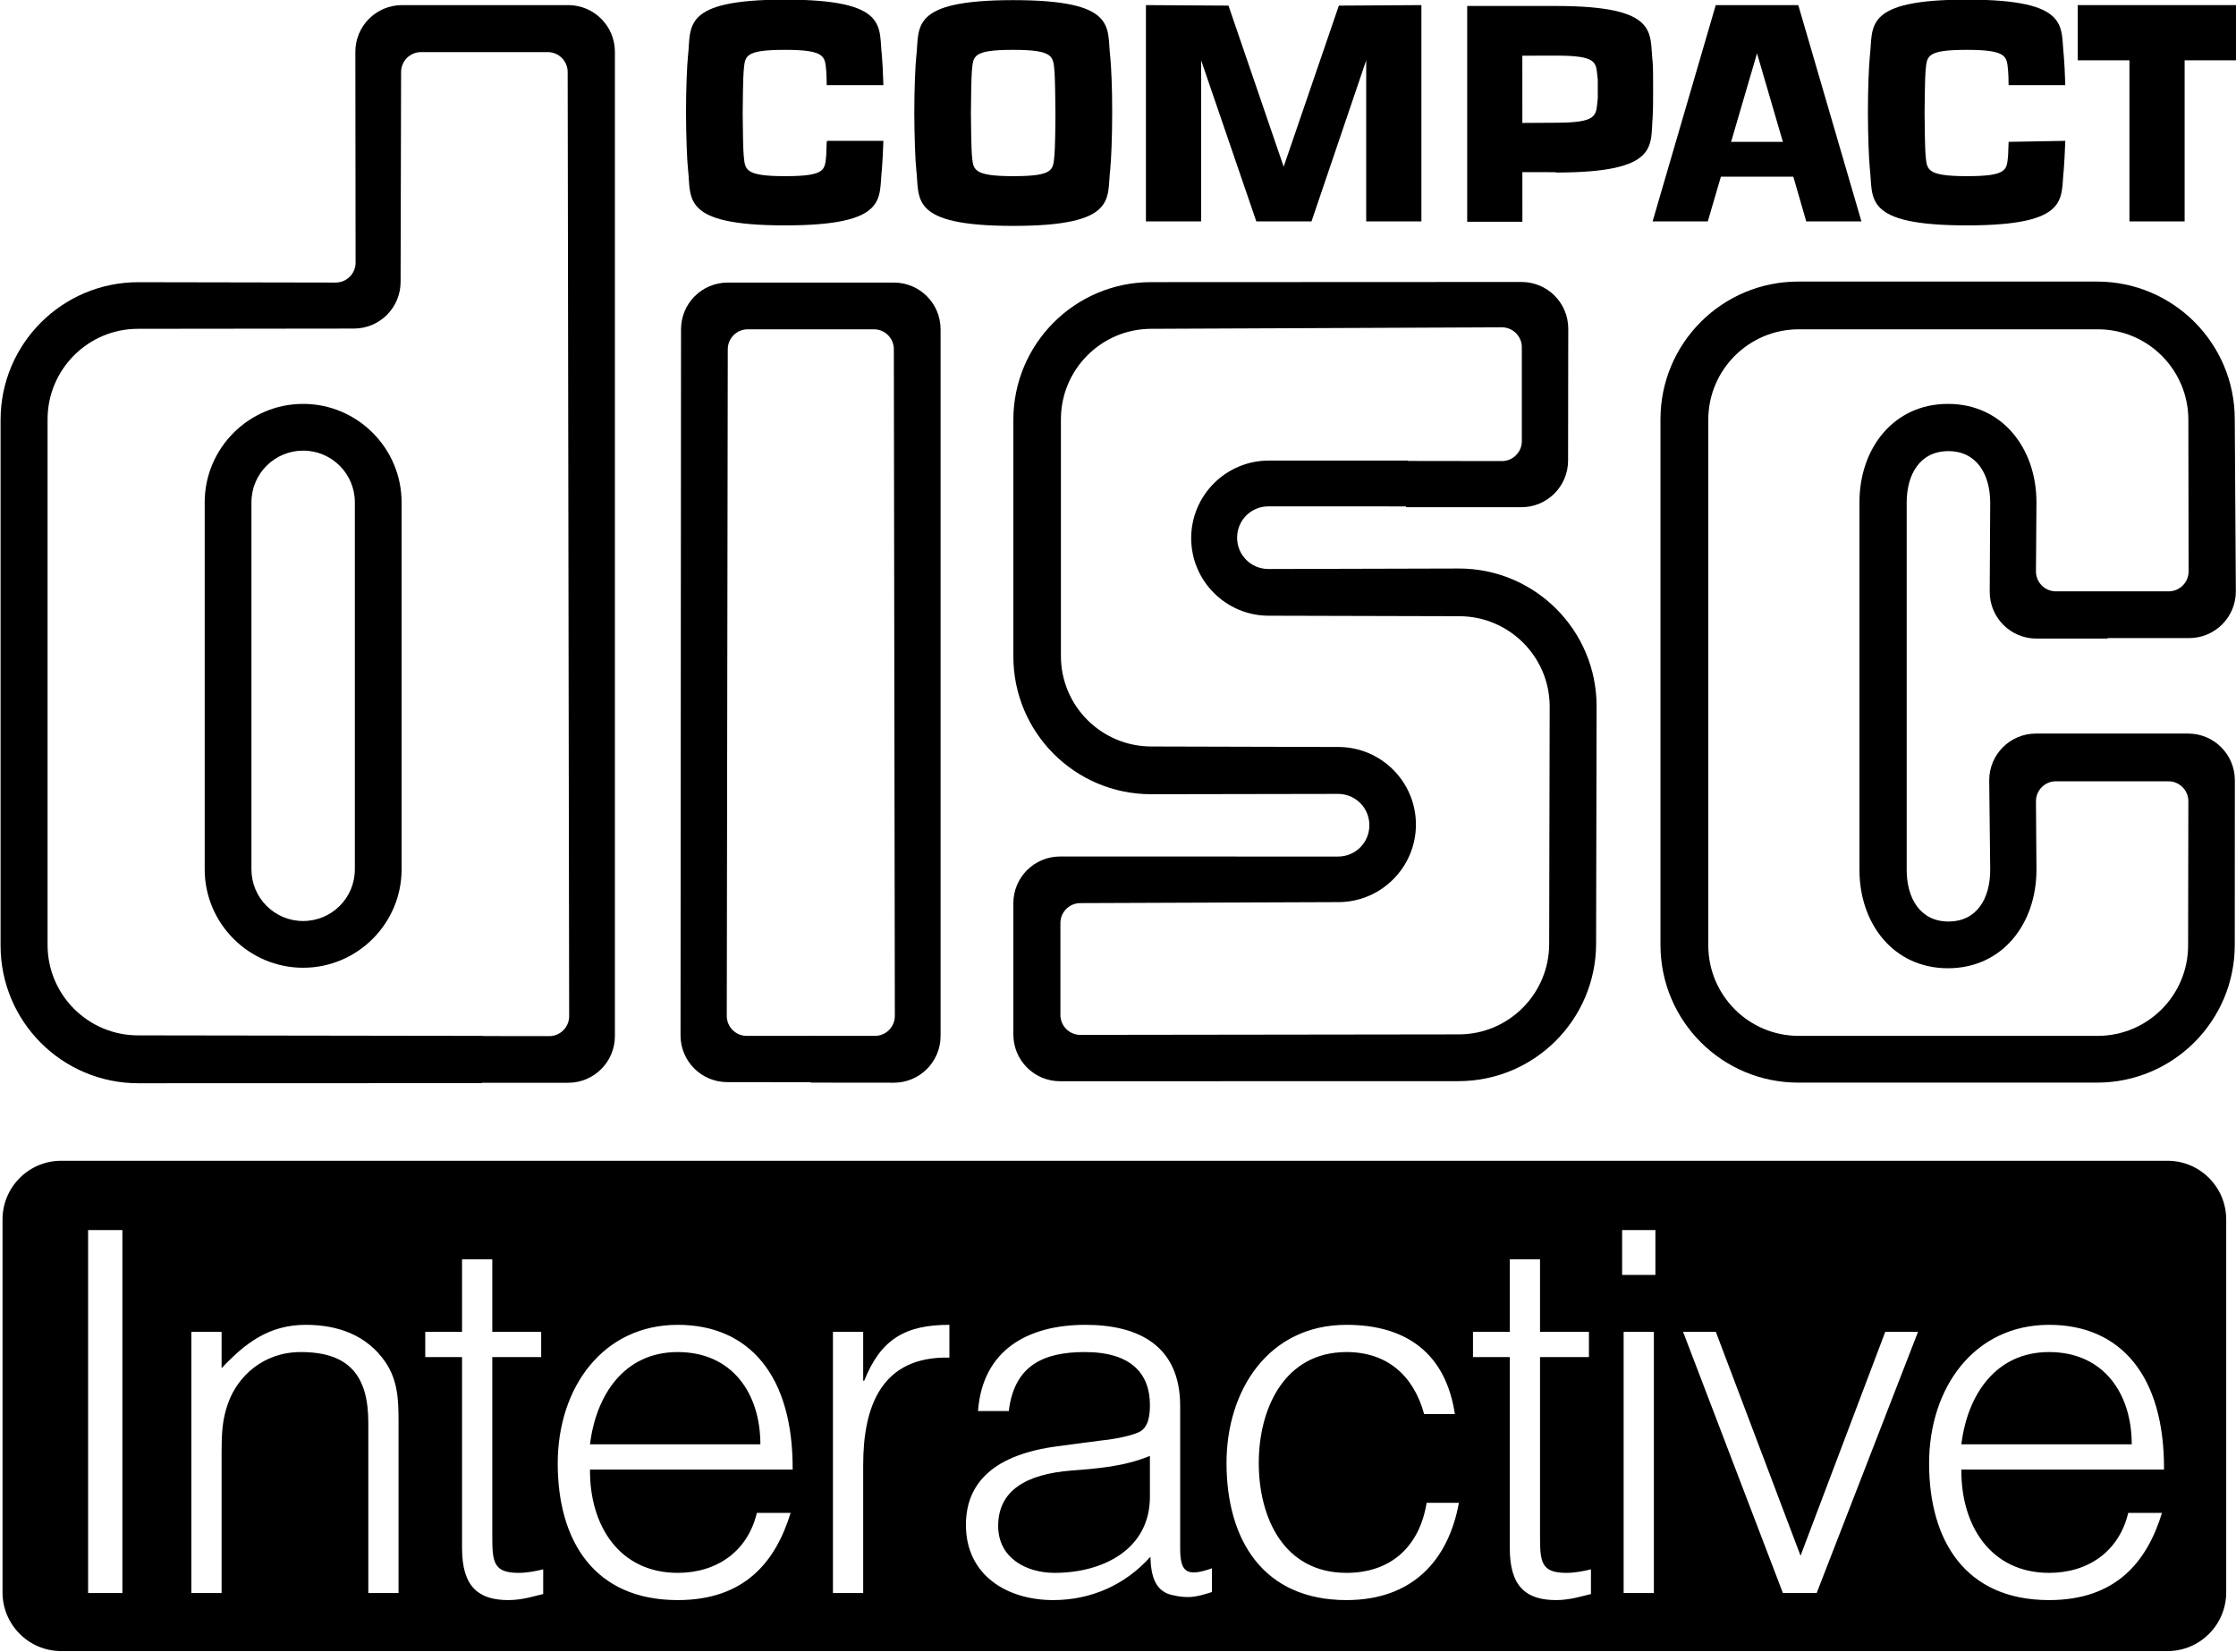
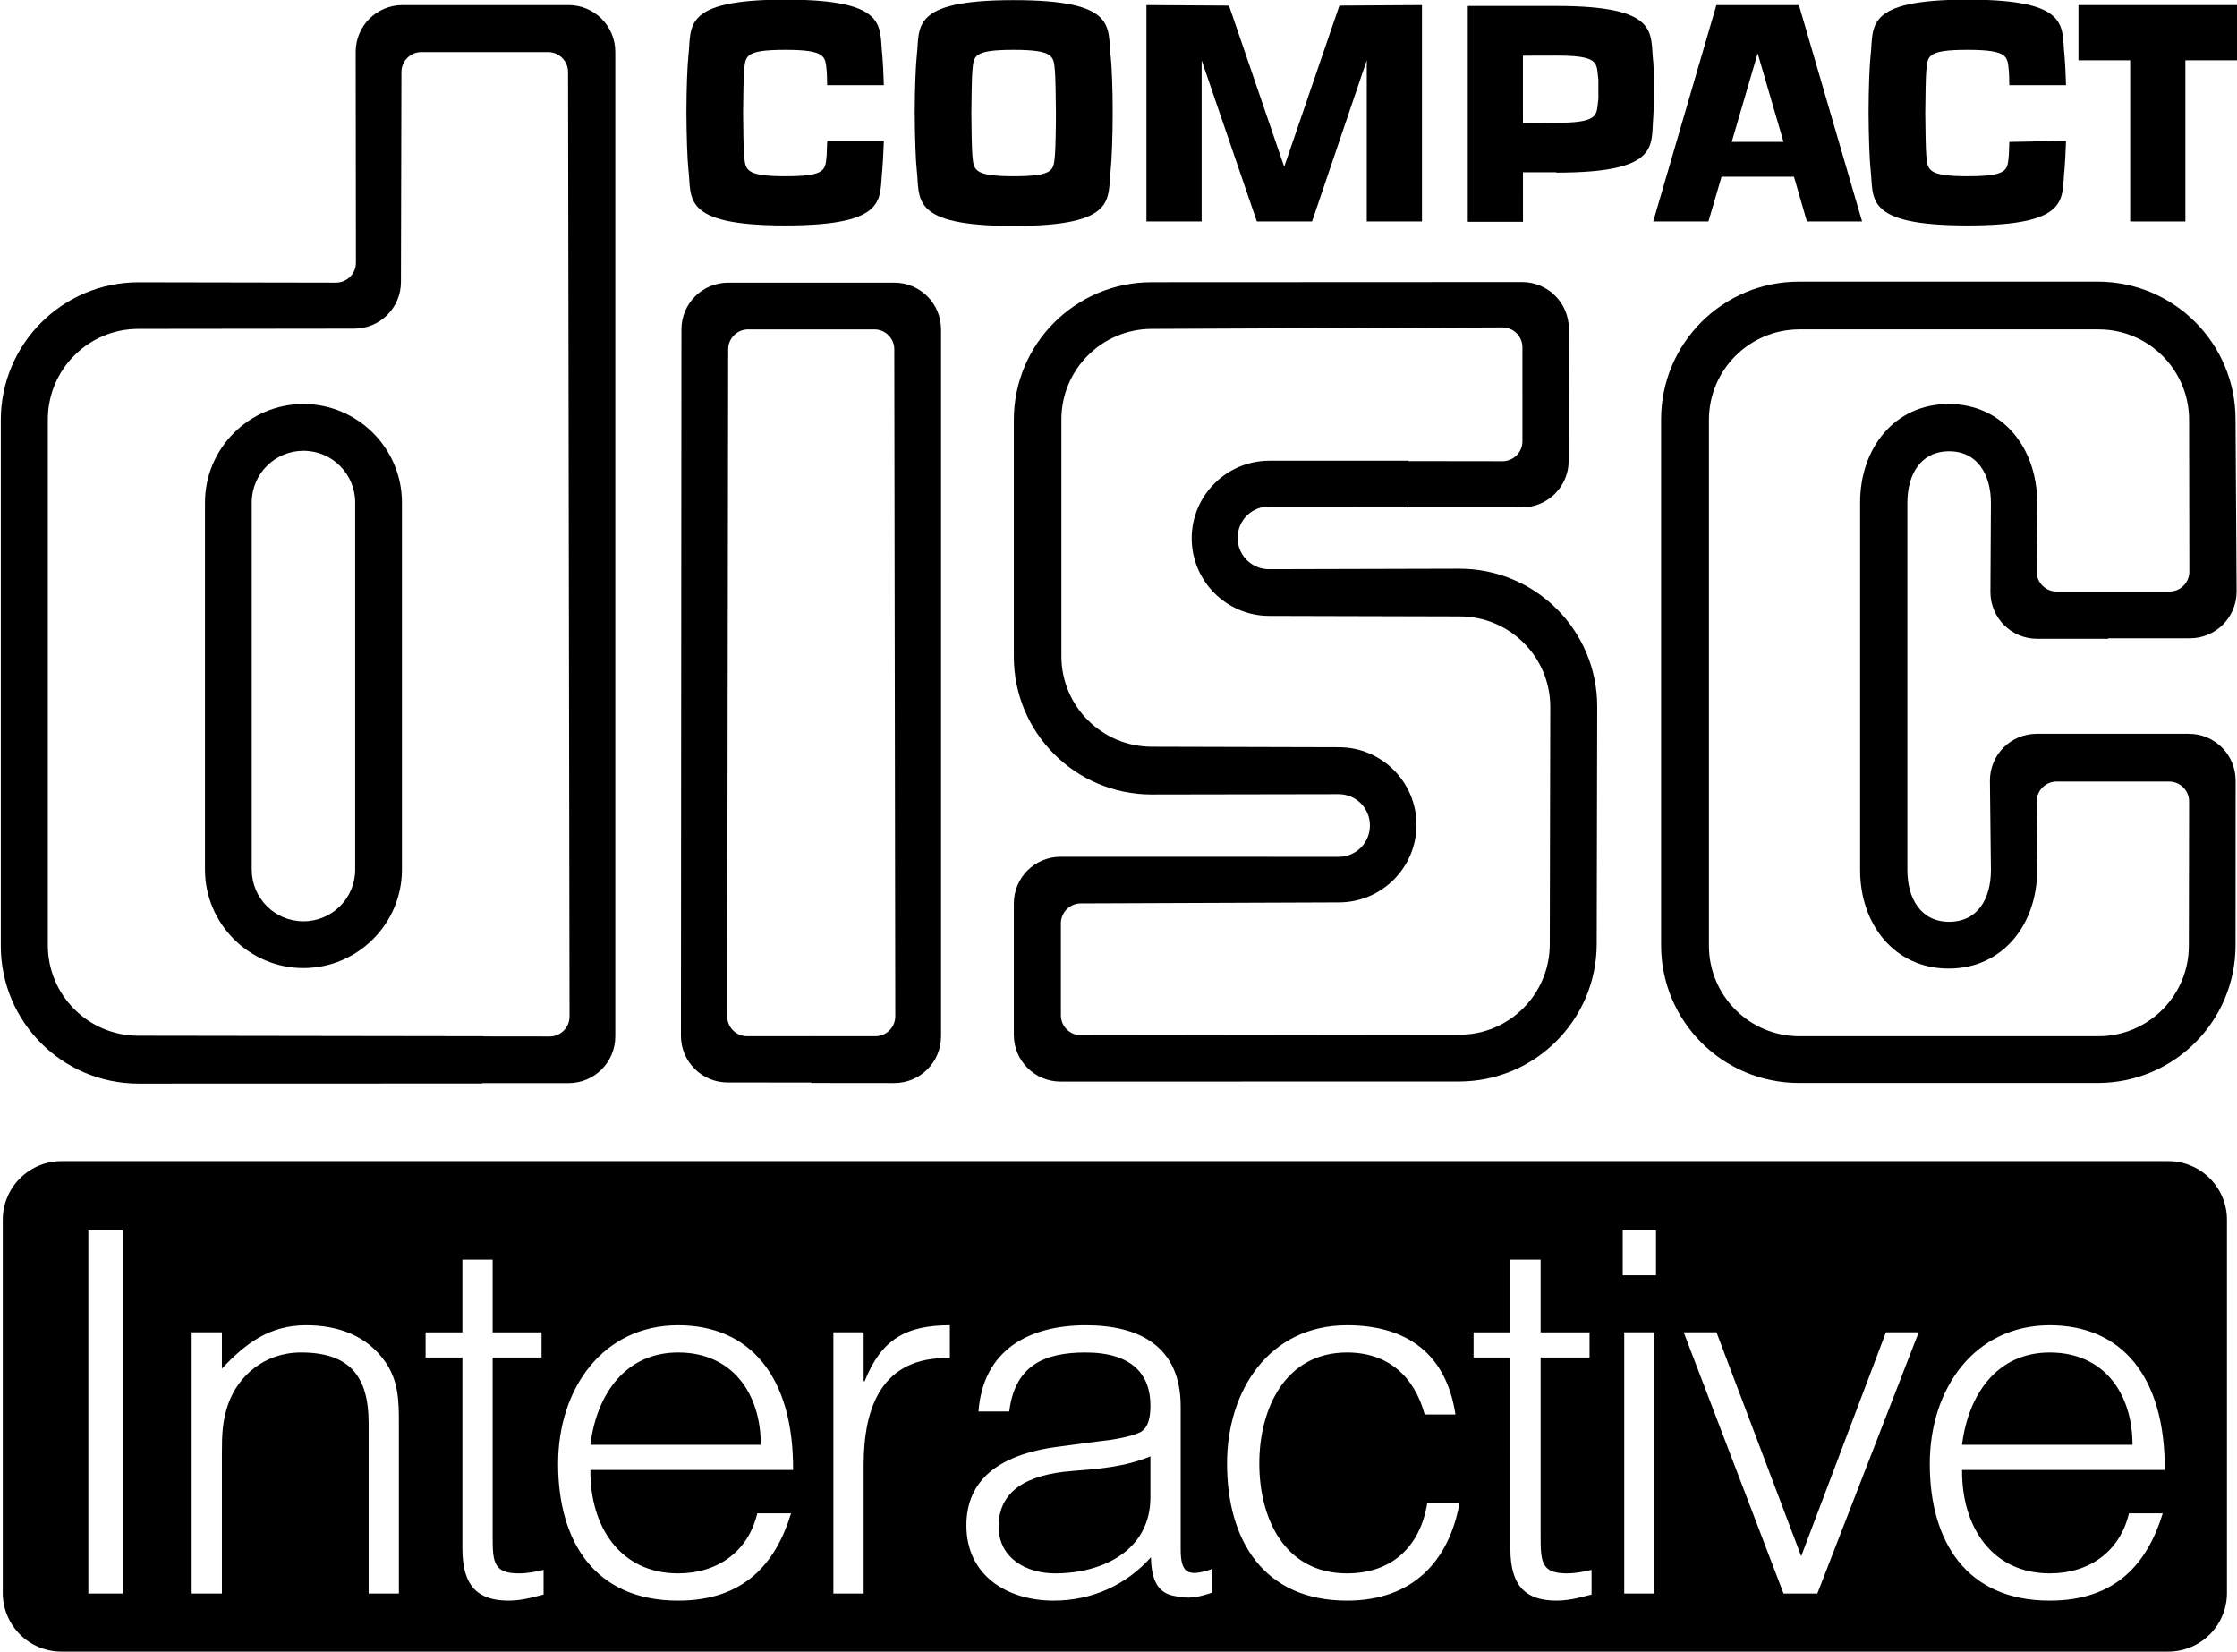
- <svg xmlns="http://www.w3.org/2000/svg" xml:space="preserve" id="svg2484" viewBox="0 0 4.497 3.321" height="3.321in" width="4.497in" version="1.0">
+ <svg xmlns="http://www.w3.org/2000/svg" id="svg2484" width="431.748" height="318.773" version="1.0" viewBox="0 0 4.497 3.321" xml:space="preserve">
  <defs id="defs2486">
    <style id="style2488" type="text/css" />
  </defs>
-   <g transform="translate(-0.05131919,-0.039724)" id="Layer_x0020_1">
+   <g id="Layer_x0020_1" transform="translate(-0.05131919,-0.039724)">
    <g id="_59007160">
-       <path id="_120344872" transform="scale(0.01041667)" d="m 16.752,227.92 c -6.259,0 -11.338,5.077 -11.338,11.338 v 71.99 c 0,6.261 5.078,11.338 11.338,11.338 H 423.41 c 6.26,0 11.338,-5.076 11.338,-11.338 v -71.99 c 0,-6.262 -5.078,-11.338 -11.338,-11.338 z m 5.184,13.377 h 6.619 V 311.375 h -6.619 z m 296.18,0 h 6.424 v 8.662 h -6.424 z m -223.982,5.645 h 5.84 v 14.016 h 9.441 v 4.867 h -9.441 v 34.553 c 0,4.964 0.194,7.105 5.061,7.105 1.558,0 3.212,-0.292 4.77,-0.682 v 4.77 c -1.363,0.292 -3.892,1.168 -6.715,1.168 -5.743,0 -8.955,-2.531 -8.955,-10.025 v -36.889 h -7.105 v -4.867 h 7.105 z m 202.293,0 h 5.838 v 14.016 h 9.443 v 4.867 h -9.443 v 34.553 c 0,4.964 0.196,7.105 5.062,7.105 1.558,0 3.212,-0.292 4.77,-0.682 v 4.77 c -1.363,0.292 -3.894,1.168 -6.717,1.168 -5.742,0 -8.955,-2.531 -8.955,-10.025 l 0.002,-36.889 h -7.105 v -4.867 h 7.105 z M 63.967,259.596 c 6.132,0 11.778,1.945 15.379,7.201 2.434,3.601 2.529,7.397 2.529,11.582 V 311.375 h -5.838 v -32.898 c 0,-9.052 -3.699,-13.625 -13.043,-13.625 -7.202,0 -12.166,4.671 -14.016,9.83 -1.168,3.211 -1.266,6.035 -1.266,9.539 v 27.154 h -5.84 v -50.418 h 5.84 v 7.008 c 4.672,-4.964 9.246,-8.369 16.254,-8.369 z m 71.809,0 c 13.821,0 22.289,9.83 22.191,27.934 h -39.127 c -0.098,10.901 5.743,19.953 16.936,19.953 7.592,0 13.527,-4.187 15.279,-11.584 h 6.521 c -2.92,9.538 -8.953,16.84 -21.801,16.84 -16.157,0 -23.166,-11.485 -23.166,-26.377 0,-14.697 8.761,-26.766 23.166,-26.766 z m 52.453,0 v 6.326 c -13.14,-0.292 -16.643,9.44 -16.643,20.73 V 311.375 h -5.84 v -50.418 h 5.84 v 9.441 h 0.193 c 3.212,-8.078 7.981,-10.803 16.449,-10.803 z m 26.26,0 c 10.22,0 18.297,3.99 18.297,15.67 v 27.447 c 0,4.575 1.169,5.645 6.133,3.893 v 4.574 c -0.876,0.292 -2.921,0.975 -4.576,0.975 -0.973,0 -1.751,-0.098 -2.627,-0.293 -3.893,-0.584 -4.574,-3.99 -4.672,-7.494 -4.866,5.45 -11.485,8.371 -18.785,8.371 -8.857,0 -16.838,-4.771 -16.838,-14.504 0,-8.468 5.84,-13.626 17.617,-15.184 l 8.078,-1.07 c 2.141,-0.195 5.743,-0.779 7.689,-1.654 1.947,-0.876 2.141,-3.504 2.141,-5.256 0,-5.937 -3.503,-10.219 -12.555,-10.219 -8.078,0 -13.627,2.627 -14.697,11.387 h -5.938 c 0.876,-11.874 9.734,-16.643 20.732,-16.643 z m 50.408,0 c 11.582,0 19.174,5.547 20.926,17.227 h -5.936 c -2.044,-7.494 -7.204,-11.971 -14.99,-11.971 -11.971,0 -16.936,10.9 -16.936,21.412 3.7e-4,10.609 4.867,21.219 16.936,21.219 8.662,0 14.114,-5.159 15.477,-13.529 h 6.229 c -2.044,11.193 -9.052,18.785 -21.705,18.785 -16.059,0 -23.164,-11.583 -23.164,-26.475 0,-14.016 8.078,-26.668 23.164,-26.668 z m 135.652,0 c 13.821,0 22.289,9.83 22.191,27.934 h -39.127 c -0.097,10.901 5.743,19.953 16.936,19.953 7.592,0 13.529,-4.187 15.281,-11.584 h 6.521 c -2.92,9.538 -8.955,16.84 -21.803,16.84 -16.157,0 -23.164,-11.485 -23.164,-26.377 0,-14.697 8.759,-26.766 23.164,-26.766 z m -82.143,1.361 h 5.84 V 311.375 h -5.84 z m 11.48,0 h 6.326 l 16.352,43.215 16.352,-43.215 h 6.326 L 355.678,311.375 h -6.521 z m -194.111,3.895 c -10.317,0 -15.767,8.272 -16.936,17.811 h 32.896 c 0,-9.831 -5.449,-17.811 -15.961,-17.811 z m 264.773,0 c -10.317,0 -15.767,8.272 -16.936,17.811 h 32.898 c 0,-9.831 -5.451,-17.811 -15.963,-17.811 z m -173.604,20.049 c -4.964,2.044 -10.025,2.433 -15.086,2.822 -8.857,0.681 -14.211,3.894 -14.211,10.707 0,6.132 5.354,9.053 10.902,9.053 9.247,0 18.395,-4.477 18.395,-14.697 z" style="fill:#000000;stroke-width:96" />
-       <path id="_59759256" style="fill:#000000" d="m 4.091,0.325 c -3.386e-4,0.013 -7.52e-4,0.023 -0.001,0.027 -0.003,0.029 0,0.042 -0.083,0.042 -0.083,0 -0.08,-0.014 -0.083,-0.042 -0.001,-0.009 -0.002,-0.061 -0.002,-0.085 9.84e-5,-0.024 8.819e-4,-0.075 0.002,-0.085 0.003,-0.029 0,-0.042 0.083,-0.042 0.083,0 0.08,0.014 0.083,0.042 4.449e-4,0.004 8.425e-4,0.015 0.001,0.029 l 0.114,-3.94e-6 c -7.322e-4,-0.026 -0.002,-0.047 -0.003,-0.059 -0.007,-0.058 0.016,-0.113 -0.195,-0.113 -0.211,-3.93e-6 -0.188,0.055 -0.195,0.113 -0.002,0.019 -0.004,0.066 -0.004,0.114 2.047e-4,0.048 0.002,0.096 0.004,0.114 0.007,0.058 -0.016,0.113 0.195,0.113 0.211,-3.93e-6 0.188,-0.055 0.195,-0.113 0.001,-0.011 0.002,-0.032 0.003,-0.057 z" />
-       <polygon id="_59358120" style="fill:#000000" points="2.356,0.485 2.467,0.485 2.467,0.161 2.578,0.485 2.689,0.485 2.799,0.161 2.799,0.485 2.91,0.485 2.91,0.05 2.744,0.051 2.633,0.375 2.522,0.051 2.356,0.05 " />
-       <polygon id="_58923920" style="fill:#000000" points="4.445,0.485 4.334,0.485 4.334,0.161 4.23,0.161 4.23,0.05 4.549,0.05 4.549,0.161 4.445,0.161 " />
-       <polygon id="_59357072" style="fill:#000000" points="3.684,0.485 3.658,0.395 3.512,0.395 3.533,0.325 3.637,0.325 3.585,0.147 3.486,0.485 3.375,0.485 3.502,0.05 3.668,0.05 3.795,0.485 " />
-       <path id="_119970072" style="fill:#000000" d="m 2.089,0.14 c 0.083,0 0.08,0.014 0.083,0.042 0.001,0.009 0.002,0.061 0.002,0.085 1.024e-4,0.024 -8.858e-4,0.075 -0.002,0.085 -0.003,0.029 0,0.042 -0.083,0.042 -0.083,0 -0.08,-0.014 -0.083,-0.042 -0.001,-0.009 -0.002,-0.061 -0.002,-0.085 1.023e-4,-0.024 8.819e-4,-0.075 0.002,-0.085 0.003,-0.029 0,-0.042 0.083,-0.042 l 1.299e-4,-0.1 c -0.211,0 -0.188,0.055 -0.195,0.113 -0.002,0.019 -0.004,0.066 -0.004,0.114 2.047e-4,0.048 0.002,0.096 0.004,0.114 0.007,0.058 -0.016,0.113 0.195,0.113 0.211,-3.94e-6 0.188,-0.055 0.195,-0.113 0.002,-0.019 0.004,-0.066 0.004,-0.114 2.047e-4,-0.048 -0.002,-0.096 -0.004,-0.114 -0.007,-0.058 0.016,-0.113 -0.195,-0.113 z" />
-       <path id="_60339936" style="fill:#000000" d="m 1.714,0.325 c -3.386e-4,0.013 -7.52e-4,0.023 -0.001,0.027 -0.003,0.029 0,0.042 -0.083,0.042 -0.083,0 -0.08,-0.014 -0.083,-0.042 -0.001,-0.009 -0.002,-0.061 -0.002,-0.085 9.84e-5,-0.024 8.858e-4,-0.075 0.002,-0.085 0.003,-0.029 0,-0.042 0.083,-0.042 0.083,0 0.08,0.014 0.083,0.042 4.488e-4,0.004 8.425e-4,0.015 0.001,0.029 l 0.114,-3.94e-6 c -7.323e-4,-0.026 -0.002,-0.047 -0.003,-0.059 -0.007,-0.058 0.016,-0.113 -0.195,-0.113 -0.211,-3.93e-6 -0.188,0.055 -0.195,0.113 -0.002,0.019 -0.004,0.066 -0.004,0.114 2.048e-4,0.048 0.002,0.096 0.004,0.114 0.007,0.058 -0.016,0.113 0.195,0.113 0.211,-3.93e-6 0.188,-0.055 0.195,-0.113 0.001,-0.011 0.002,-0.032 0.003,-0.057 l -0.113,-3.93e-6 z" />
-       <path id="_59963744" style="fill:#000000" d="m 3.18,0.386 -0.067,-3.543e-5 v -0.099 l 0.067,-4.0552e-4 c 0.083,0 0.081,-0.014 0.084,-0.042 0.001,-0.009 8.465e-4,-0.002 7.441e-4,-0.026 -1.024e-4,-0.024 3.228e-4,-0.016 -7.441e-4,-0.025 -0.003,-0.029 -7.008e-4,-0.042 -0.084,-0.042 l -0.067,1.7717e-4 1.142e-4,0.334 h -0.111 v -0.434 l 0.178,-3.94e-6 c 0.211,0 0.188,0.055 0.195,0.113 9.212e-4,0.007 9.212e-4,0.038 9.212e-4,0.055 0,0.014 0,0.045 -9.212e-4,0.055 -0.005,0.058 0.015,0.112 -0.195,0.112 z" />
-       <path id="_59947616" style="fill:#000000" d="M 1.023,2.123 0.329,2.122 c -0.1,0 -0.182,-0.081 -0.182,-0.182 V 0.883 c 0,-0.1 0.081,-0.182 0.182,-0.182 l 0.434,-4.9212e-4 c 0.052,0 0.094,-0.042 0.094,-0.094 l 0.001,-0.422 c 0,-0.022 0.018,-0.04 0.04,-0.04 h 0.255 c 0.022,0 0.04,0.018 0.04,0.04 l 0.003,1.899 c 0,0.022 -0.018,0.04 -0.04,0.04 l -0.133,-1.575e-4 -0.003,0.094 0.174,-5.12e-5 c 0.052,0 0.094,-0.042 0.094,-0.094 V 0.144 c 0,-0.052 -0.042,-0.094 -0.094,-0.094 l -0.334,-3.94e-6 c -0.052,0 -0.094,0.042 -0.094,0.094 l 4.7638e-4,0.424 c 0,0.022 -0.018,0.04 -0.04,0.04 l -0.397,-7.2835e-4 c -0.153,0 -0.277,0.124 -0.277,0.277 l 3.93e-6,1.057 c 0,0.153 0.124,0.277 0.277,0.277 l 0.691,-2.007e-4 0.003,-0.094 z" />
-       <path id="_59263952" style="fill:#000000" d="M 0.765,1.734 V 1.05 c 0,-0.057 -0.046,-0.104 -0.104,-0.104 -0.057,0 -0.104,0.046 -0.104,0.104 v 0.738 c 0,0.057 0.046,0.104 0.104,0.104 0.057,0 0.104,-0.046 0.104,-0.104 V 1.734 l 0.094,0.003 v 0.051 c 0,0.109 -0.089,0.198 -0.198,0.198 -0.109,0 -0.198,-0.089 -0.198,-0.198 V 1.05 c 0,-0.109 0.089,-0.198 0.198,-0.198 0.109,-3.94e-6 0.198,0.089 0.198,0.198 V 1.737 L 0.765,1.734 Z" />
-       <path id="_59378368" style="fill:#000000" d="m 1.683,2.123 -0.13,7.9e-6 c -0.022,0 -0.04,-0.018 -0.04,-0.04 l 0.002,-1.341 c 0,-0.022 0.018,-0.04 0.04,-0.04 H 1.809 c 0.022,0 0.04,0.018 0.04,0.04 L 1.851,2.083 c 0,0.022 -0.018,0.04 -0.04,0.04 l -0.129,7.8e-6 v 0.094 l 0.167,1.733e-4 c 0.052,0 0.094,-0.042 0.094,-0.094 V 0.702 c 0,-0.052 -0.042,-0.094 -0.094,-0.094 H 1.515 c -0.052,0 -0.094,0.042 -0.094,0.094 L 1.42,2.122 c 0,0.052 0.042,0.094 0.094,0.094 l 0.168,1.771e-4 v -0.094 z" />
-       <path id="_59501248" style="fill:#000000" d="M 2.883,0.966 2.603,0.966 c -0.086,0 -0.156,0.07 -0.156,0.156 0,0.086 0.07,0.156 0.156,0.156 l 0.383,0.001 c 0.1,0 0.182,0.081 0.182,0.182 l -0.001,0.477 c 0,0.1 -0.081,0.182 -0.182,0.182 l -0.761,0.001 c -0.022,0 -0.04,-0.018 -0.04,-0.04 v -0.185 c 0,-0.022 0.018,-0.04 0.04,-0.04 l 0.519,-0.002 c 0.086,0 0.156,-0.07 0.156,-0.156 4e-6,-0.086 -0.07,-0.156 -0.156,-0.156 l -0.376,-0.001 c -0.1,0 -0.182,-0.081 -0.182,-0.182 V 0.883 c 0,-0.1 0.081,-0.182 0.182,-0.182 l 0.705,-0.003 c 0.022,0 0.04,0.018 0.04,0.04 l 1.58e-5,0.189 c 0,0.022 -0.018,0.04 -0.04,0.04 l -0.19,-2.6378e-4 -0.003,0.093 0.232,7.08e-5 c 0.052,0 0.094,-0.042 0.094,-0.094 l 3.504e-4,-0.265 c 0,-0.052 -0.042,-0.094 -0.094,-0.094 l -0.745,3.3464e-4 c -0.153,0 -0.277,0.124 -0.277,0.277 V 1.36 c 0,0.153 0.124,0.277 0.277,0.277 l 0.376,-6.418e-4 c 0.035,0 0.063,0.028 0.063,0.063 0,0.035 -0.028,0.063 -0.063,0.063 l -0.559,-1.141e-4 c -0.052,0 -0.094,0.042 -0.094,0.094 v 0.264 c 0,0.052 0.042,0.094 0.094,0.094 l 0.801,-1.693e-4 c 0.153,0 0.277,-0.124 0.277,-0.277 l 0.001,-0.477 c 0,-0.153 -0.124,-0.277 -0.277,-0.277 l -0.383,0.001 c -0.035,0 -0.063,-0.028 -0.063,-0.063 0,-0.035 0.028,-0.063 0.063,-0.063 l 0.277,8.26e-5 0.003,-0.093 z" />
-       <path id="_59390680" style="fill:#000000" d="m 4.293,1.229 h 0.12 c 0.022,0 0.04,-0.018 0.04,-0.04 l -5e-4,-0.305 c 0,-0.1 -0.081,-0.182 -0.182,-0.182 H 3.669 c -0.1,0 -0.182,0.081 -0.182,0.182 v 1.057 c 0,0.1 0.081,0.182 0.182,0.182 h 0.601 c 0.1,0 0.182,-0.081 0.182,-0.182 l 5e-4,-0.29 c 0,-0.022 -0.018,-0.04 -0.04,-0.04 H 4.186 c -0.022,0 -0.04,0.018 -0.04,0.04 l 0.001,0.138 c 0,0.109 -0.069,0.198 -0.178,0.198 -0.109,0 -0.178,-0.089 -0.178,-0.198 V 1.05 c 0,-0.109 0.069,-0.198 0.178,-0.198 0.109,-3.94e-6 0.178,0.089 0.178,0.198 l -0.001,0.139 c 0,0.022 0.018,0.04 0.04,0.04 h 0.107 l -0.003,0.095 H 4.147 c -0.052,0 -0.094,-0.042 -0.094,-0.094 l 0.001,-0.179 c 0,-0.057 -0.027,-0.104 -0.084,-0.104 -0.057,0 -0.084,0.046 -0.084,0.104 v 0.738 c 0,0.057 0.027,0.104 0.084,0.104 0.057,0 0.084,-0.046 0.084,-0.104 L 4.052,1.609 c 0,-0.052 0.042,-0.094 0.094,-0.094 l 0.306,-3.9e-6 c 0.052,0 0.094,0.042 0.094,0.094 l -1.653e-4,0.331 c 0,0.153 -0.124,0.277 -0.277,0.277 h -0.601 c -0.153,0 -0.277,-0.124 -0.277,-0.277 V 0.883 c 0,-0.153 0.124,-0.277 0.277,-0.277 h 0.601 c 0.153,0 0.277,0.124 0.277,0.277 L 4.548,1.229 c 0,0.052 -0.042,0.094 -0.094,0.094 l -0.164,-4e-6 0.003,-0.095 z" />
+       <path id="_120344872" d="m 16.752,227.92 c -6.259,0 -11.338,5.077 -11.338,11.338 v 71.99 c 0,6.261 5.078,11.338 11.338,11.338 H 423.41 c 6.26,0 11.338,-5.076 11.338,-11.338 v -71.99 c 0,-6.262 -5.078,-11.338 -11.338,-11.338 z m 5.184,13.377 h 6.619 V 311.375 h -6.619 z m 296.18,0 h 6.424 v 8.662 h -6.424 z m -223.982,5.645 h 5.84 v 14.016 h 9.441 v 4.867 h -9.441 v 34.553 c 0,4.964 0.194,7.105 5.061,7.105 1.558,0 3.212,-0.292 4.77,-0.682 v 4.77 c -1.363,0.292 -3.892,1.168 -6.715,1.168 -5.743,0 -8.955,-2.531 -8.955,-10.025 v -36.889 h -7.105 v -4.867 h 7.105 z m 202.293,0 h 5.838 v 14.016 h 9.443 v 4.867 h -9.443 v 34.553 c 0,4.964 0.196,7.105 5.062,7.105 1.558,0 3.212,-0.292 4.77,-0.682 v 4.77 c -1.363,0.292 -3.894,1.168 -6.717,1.168 -5.742,0 -8.955,-2.531 -8.955,-10.025 l 0.002,-36.889 h -7.105 v -4.867 h 7.105 z M 63.967,259.596 c 6.132,0 11.778,1.945 15.379,7.201 2.434,3.601 2.529,7.397 2.529,11.582 V 311.375 h -5.838 v -32.898 c 0,-9.052 -3.699,-13.625 -13.043,-13.625 -7.202,0 -12.166,4.671 -14.016,9.83 -1.168,3.211 -1.266,6.035 -1.266,9.539 v 27.154 h -5.84 v -50.418 h 5.84 v 7.008 c 4.672,-4.964 9.246,-8.369 16.254,-8.369 z m 71.809,0 c 13.821,0 22.289,9.83 22.191,27.934 h -39.127 c -0.098,10.901 5.743,19.953 16.936,19.953 7.592,0 13.527,-4.187 15.279,-11.584 h 6.521 c -2.92,9.538 -8.953,16.84 -21.801,16.84 -16.157,0 -23.166,-11.485 -23.166,-26.377 0,-14.697 8.761,-26.766 23.166,-26.766 z m 52.453,0 v 6.326 c -13.14,-0.292 -16.643,9.44 -16.643,20.73 V 311.375 h -5.84 v -50.418 h 5.84 v 9.441 h 0.193 c 3.212,-8.078 7.981,-10.803 16.449,-10.803 z m 26.26,0 c 10.22,0 18.297,3.99 18.297,15.67 v 27.447 c 0,4.575 1.169,5.645 6.133,3.893 v 4.574 c -0.876,0.292 -2.921,0.975 -4.576,0.975 -0.973,0 -1.751,-0.098 -2.627,-0.293 -3.893,-0.584 -4.574,-3.99 -4.672,-7.494 -4.866,5.45 -11.485,8.371 -18.785,8.371 -8.857,0 -16.838,-4.771 -16.838,-14.504 0,-8.468 5.84,-13.626 17.617,-15.184 l 8.078,-1.07 c 2.141,-0.195 5.743,-0.779 7.689,-1.654 1.947,-0.876 2.141,-3.504 2.141,-5.256 0,-5.937 -3.503,-10.219 -12.555,-10.219 -8.078,0 -13.627,2.627 -14.697,11.387 h -5.938 c 0.876,-11.874 9.734,-16.643 20.732,-16.643 z m 50.408,0 c 11.582,0 19.174,5.547 20.926,17.227 h -5.936 c -2.044,-7.494 -7.204,-11.971 -14.99,-11.971 -11.971,0 -16.936,10.9 -16.936,21.412 3.7e-4,10.609 4.867,21.219 16.936,21.219 8.662,0 14.114,-5.159 15.477,-13.529 h 6.229 c -2.044,11.193 -9.052,18.785 -21.705,18.785 -16.059,0 -23.164,-11.583 -23.164,-26.475 0,-14.016 8.078,-26.668 23.164,-26.668 z m 135.652,0 c 13.821,0 22.289,9.83 22.191,27.934 h -39.127 c -0.097,10.901 5.743,19.953 16.936,19.953 7.592,0 13.529,-4.187 15.281,-11.584 h 6.521 c -2.92,9.538 -8.955,16.84 -21.803,16.84 -16.157,0 -23.164,-11.485 -23.164,-26.377 0,-14.697 8.759,-26.766 23.164,-26.766 z m -82.143,1.361 h 5.84 V 311.375 h -5.84 z m 11.48,0 h 6.326 l 16.352,43.215 16.352,-43.215 h 6.326 L 355.678,311.375 h -6.521 z m -194.111,3.895 c -10.317,0 -15.767,8.272 -16.936,17.811 h 32.896 c 0,-9.831 -5.449,-17.811 -15.961,-17.811 z m 264.773,0 c -10.317,0 -15.767,8.272 -16.936,17.811 h 32.898 c 0,-9.831 -5.451,-17.811 -15.963,-17.811 z m -173.604,20.049 c -4.964,2.044 -10.025,2.433 -15.086,2.822 -8.857,0.681 -14.211,3.894 -14.211,10.707 0,6.132 5.354,9.053 10.902,9.053 9.247,0 18.395,-4.477 18.395,-14.697 z" transform="scale(0.01041667)" style="fill:#000;stroke-width:96" />
+       <path id="_59759256" d="m 4.091,0.325 c -3.386e-4,0.013 -7.52e-4,0.023 -0.001,0.027 -0.003,0.029 0,0.042 -0.083,0.042 -0.083,0 -0.08,-0.014 -0.083,-0.042 -0.001,-0.009 -0.002,-0.061 -0.002,-0.085 9.84e-5,-0.024 8.819e-4,-0.075 0.002,-0.085 0.003,-0.029 0,-0.042 0.083,-0.042 0.083,0 0.08,0.014 0.083,0.042 4.449e-4,0.004 8.425e-4,0.015 0.001,0.029 l 0.114,-3.94e-6 c -7.322e-4,-0.026 -0.002,-0.047 -0.003,-0.059 -0.007,-0.058 0.016,-0.113 -0.195,-0.113 -0.211,-3.93e-6 -0.188,0.055 -0.195,0.113 -0.002,0.019 -0.004,0.066 -0.004,0.114 2.047e-4,0.048 0.002,0.096 0.004,0.114 0.007,0.058 -0.016,0.113 0.195,0.113 0.211,-3.93e-6 0.188,-0.055 0.195,-0.113 0.001,-0.011 0.002,-0.032 0.003,-0.057 z" style="fill:#000" />
+       <polygon id="_59358120" points="2.356 .485 2.467 .485 2.467 .161 2.578 .485 2.689 .485 2.799 .161 2.799 .485 2.91 .485 2.91 .05 2.744 .051 2.633 .375 2.522 .051 2.356 .05" style="fill:#000" />
+       <polygon id="_58923920" points="4.445 .485 4.334 .485 4.334 .161 4.23 .161 4.23 .05 4.549 .05 4.549 .161 4.445 .161" style="fill:#000" />
+       <polygon id="_59357072" points="3.684 .485 3.658 .395 3.512 .395 3.533 .325 3.637 .325 3.585 .147 3.486 .485 3.375 .485 3.502 .05 3.668 .05 3.795 .485" style="fill:#000" />
+       <path id="_119970072" d="m 2.089,0.14 c 0.083,0 0.08,0.014 0.083,0.042 0.001,0.009 0.002,0.061 0.002,0.085 1.024e-4,0.024 -8.858e-4,0.075 -0.002,0.085 -0.003,0.029 0,0.042 -0.083,0.042 -0.083,0 -0.08,-0.014 -0.083,-0.042 -0.001,-0.009 -0.002,-0.061 -0.002,-0.085 1.023e-4,-0.024 8.819e-4,-0.075 0.002,-0.085 0.003,-0.029 0,-0.042 0.083,-0.042 l 1.299e-4,-0.1 c -0.211,0 -0.188,0.055 -0.195,0.113 -0.002,0.019 -0.004,0.066 -0.004,0.114 2.047e-4,0.048 0.002,0.096 0.004,0.114 0.007,0.058 -0.016,0.113 0.195,0.113 0.211,-3.94e-6 0.188,-0.055 0.195,-0.113 0.002,-0.019 0.004,-0.066 0.004,-0.114 2.047e-4,-0.048 -0.002,-0.096 -0.004,-0.114 -0.007,-0.058 0.016,-0.113 -0.195,-0.113 z" style="fill:#000" />
+       <path id="_60339936" d="m 1.714,0.325 c -3.386e-4,0.013 -7.52e-4,0.023 -0.001,0.027 -0.003,0.029 0,0.042 -0.083,0.042 -0.083,0 -0.08,-0.014 -0.083,-0.042 -0.001,-0.009 -0.002,-0.061 -0.002,-0.085 9.84e-5,-0.024 8.858e-4,-0.075 0.002,-0.085 0.003,-0.029 0,-0.042 0.083,-0.042 0.083,0 0.08,0.014 0.083,0.042 4.488e-4,0.004 8.425e-4,0.015 0.001,0.029 l 0.114,-3.94e-6 c -7.323e-4,-0.026 -0.002,-0.047 -0.003,-0.059 -0.007,-0.058 0.016,-0.113 -0.195,-0.113 -0.211,-3.93e-6 -0.188,0.055 -0.195,0.113 -0.002,0.019 -0.004,0.066 -0.004,0.114 2.048e-4,0.048 0.002,0.096 0.004,0.114 0.007,0.058 -0.016,0.113 0.195,0.113 0.211,-3.93e-6 0.188,-0.055 0.195,-0.113 0.001,-0.011 0.002,-0.032 0.003,-0.057 l -0.113,-3.93e-6 z" style="fill:#000" />
+       <path id="_59963744" d="m 3.18,0.386 -0.067,-3.543e-5 v -0.099 l 0.067,-4.0552e-4 c 0.083,0 0.081,-0.014 0.084,-0.042 0.001,-0.009 8.465e-4,-0.002 7.441e-4,-0.026 -1.024e-4,-0.024 3.228e-4,-0.016 -7.441e-4,-0.025 -0.003,-0.029 -7.008e-4,-0.042 -0.084,-0.042 l -0.067,1.7717e-4 1.142e-4,0.334 h -0.111 v -0.434 l 0.178,-3.94e-6 c 0.211,0 0.188,0.055 0.195,0.113 9.212e-4,0.007 9.212e-4,0.038 9.212e-4,0.055 0,0.014 0,0.045 -9.212e-4,0.055 -0.005,0.058 0.015,0.112 -0.195,0.112 z" style="fill:#000" />
+       <path id="_59947616" d="M 1.023,2.123 0.329,2.122 c -0.1,0 -0.182,-0.081 -0.182,-0.182 V 0.883 c 0,-0.1 0.081,-0.182 0.182,-0.182 l 0.434,-4.9212e-4 c 0.052,0 0.094,-0.042 0.094,-0.094 l 0.001,-0.422 c 0,-0.022 0.018,-0.04 0.04,-0.04 h 0.255 c 0.022,0 0.04,0.018 0.04,0.04 l 0.003,1.899 c 0,0.022 -0.018,0.04 -0.04,0.04 l -0.133,-1.575e-4 -0.003,0.094 0.174,-5.12e-5 c 0.052,0 0.094,-0.042 0.094,-0.094 V 0.144 c 0,-0.052 -0.042,-0.094 -0.094,-0.094 l -0.334,-3.94e-6 c -0.052,0 -0.094,0.042 -0.094,0.094 l 4.7638e-4,0.424 c 0,0.022 -0.018,0.04 -0.04,0.04 l -0.397,-7.2835e-4 c -0.153,0 -0.277,0.124 -0.277,0.277 l 3.93e-6,1.057 c 0,0.153 0.124,0.277 0.277,0.277 l 0.691,-2.007e-4 0.003,-0.094 z" style="fill:#000" />
+       <path id="_59263952" d="M 0.765,1.734 V 1.05 c 0,-0.057 -0.046,-0.104 -0.104,-0.104 -0.057,0 -0.104,0.046 -0.104,0.104 v 0.738 c 0,0.057 0.046,0.104 0.104,0.104 0.057,0 0.104,-0.046 0.104,-0.104 V 1.734 l 0.094,0.003 v 0.051 c 0,0.109 -0.089,0.198 -0.198,0.198 -0.109,0 -0.198,-0.089 -0.198,-0.198 V 1.05 c 0,-0.109 0.089,-0.198 0.198,-0.198 0.109,-3.94e-6 0.198,0.089 0.198,0.198 V 1.737 L 0.765,1.734 Z" style="fill:#000" />
+       <path id="_59378368" d="m 1.683,2.123 -0.13,7.9e-6 c -0.022,0 -0.04,-0.018 -0.04,-0.04 l 0.002,-1.341 c 0,-0.022 0.018,-0.04 0.04,-0.04 H 1.809 c 0.022,0 0.04,0.018 0.04,0.04 L 1.851,2.083 c 0,0.022 -0.018,0.04 -0.04,0.04 l -0.129,7.8e-6 v 0.094 l 0.167,1.733e-4 c 0.052,0 0.094,-0.042 0.094,-0.094 V 0.702 c 0,-0.052 -0.042,-0.094 -0.094,-0.094 H 1.515 c -0.052,0 -0.094,0.042 -0.094,0.094 L 1.42,2.122 c 0,0.052 0.042,0.094 0.094,0.094 l 0.168,1.771e-4 v -0.094 z" style="fill:#000" />
+       <path id="_59501248" d="M 2.883,0.966 2.603,0.966 c -0.086,0 -0.156,0.07 -0.156,0.156 0,0.086 0.07,0.156 0.156,0.156 l 0.383,0.001 c 0.1,0 0.182,0.081 0.182,0.182 l -0.001,0.477 c 0,0.1 -0.081,0.182 -0.182,0.182 l -0.761,0.001 c -0.022,0 -0.04,-0.018 -0.04,-0.04 v -0.185 c 0,-0.022 0.018,-0.04 0.04,-0.04 l 0.519,-0.002 c 0.086,0 0.156,-0.07 0.156,-0.156 4e-6,-0.086 -0.07,-0.156 -0.156,-0.156 l -0.376,-0.001 c -0.1,0 -0.182,-0.081 -0.182,-0.182 V 0.883 c 0,-0.1 0.081,-0.182 0.182,-0.182 l 0.705,-0.003 c 0.022,0 0.04,0.018 0.04,0.04 l 1.58e-5,0.189 c 0,0.022 -0.018,0.04 -0.04,0.04 l -0.19,-2.6378e-4 -0.003,0.093 0.232,7.08e-5 c 0.052,0 0.094,-0.042 0.094,-0.094 l 3.504e-4,-0.265 c 0,-0.052 -0.042,-0.094 -0.094,-0.094 l -0.745,3.3464e-4 c -0.153,0 -0.277,0.124 -0.277,0.277 V 1.36 c 0,0.153 0.124,0.277 0.277,0.277 l 0.376,-6.418e-4 c 0.035,0 0.063,0.028 0.063,0.063 0,0.035 -0.028,0.063 -0.063,0.063 l -0.559,-1.141e-4 c -0.052,0 -0.094,0.042 -0.094,0.094 v 0.264 c 0,0.052 0.042,0.094 0.094,0.094 l 0.801,-1.693e-4 c 0.153,0 0.277,-0.124 0.277,-0.277 l 0.001,-0.477 c 0,-0.153 -0.124,-0.277 -0.277,-0.277 l -0.383,0.001 c -0.035,0 -0.063,-0.028 -0.063,-0.063 0,-0.035 0.028,-0.063 0.063,-0.063 l 0.277,8.26e-5 0.003,-0.093 z" style="fill:#000" />
+       <path id="_59390680" d="m 4.293,1.229 h 0.12 c 0.022,0 0.04,-0.018 0.04,-0.04 l -5e-4,-0.305 c 0,-0.1 -0.081,-0.182 -0.182,-0.182 H 3.669 c -0.1,0 -0.182,0.081 -0.182,0.182 v 1.057 c 0,0.1 0.081,0.182 0.182,0.182 h 0.601 c 0.1,0 0.182,-0.081 0.182,-0.182 l 5e-4,-0.29 c 0,-0.022 -0.018,-0.04 -0.04,-0.04 H 4.186 c -0.022,0 -0.04,0.018 -0.04,0.04 l 0.001,0.138 c 0,0.109 -0.069,0.198 -0.178,0.198 -0.109,0 -0.178,-0.089 -0.178,-0.198 V 1.05 c 0,-0.109 0.069,-0.198 0.178,-0.198 0.109,-3.94e-6 0.178,0.089 0.178,0.198 l -0.001,0.139 c 0,0.022 0.018,0.04 0.04,0.04 h 0.107 l -0.003,0.095 H 4.147 c -0.052,0 -0.094,-0.042 -0.094,-0.094 l 0.001,-0.179 c 0,-0.057 -0.027,-0.104 -0.084,-0.104 -0.057,0 -0.084,0.046 -0.084,0.104 v 0.738 c 0,0.057 0.027,0.104 0.084,0.104 0.057,0 0.084,-0.046 0.084,-0.104 L 4.052,1.609 c 0,-0.052 0.042,-0.094 0.094,-0.094 l 0.306,-3.9e-6 c 0.052,0 0.094,0.042 0.094,0.094 l -1.653e-4,0.331 c 0,0.153 -0.124,0.277 -0.277,0.277 h -0.601 c -0.153,0 -0.277,-0.124 -0.277,-0.277 V 0.883 c 0,-0.153 0.124,-0.277 0.277,-0.277 h 0.601 c 0.153,0 0.277,0.124 0.277,0.277 L 4.548,1.229 c 0,0.052 -0.042,0.094 -0.094,0.094 l -0.164,-4e-6 0.003,-0.095 z" style="fill:#000" />
    </g>
  </g>
</svg>
